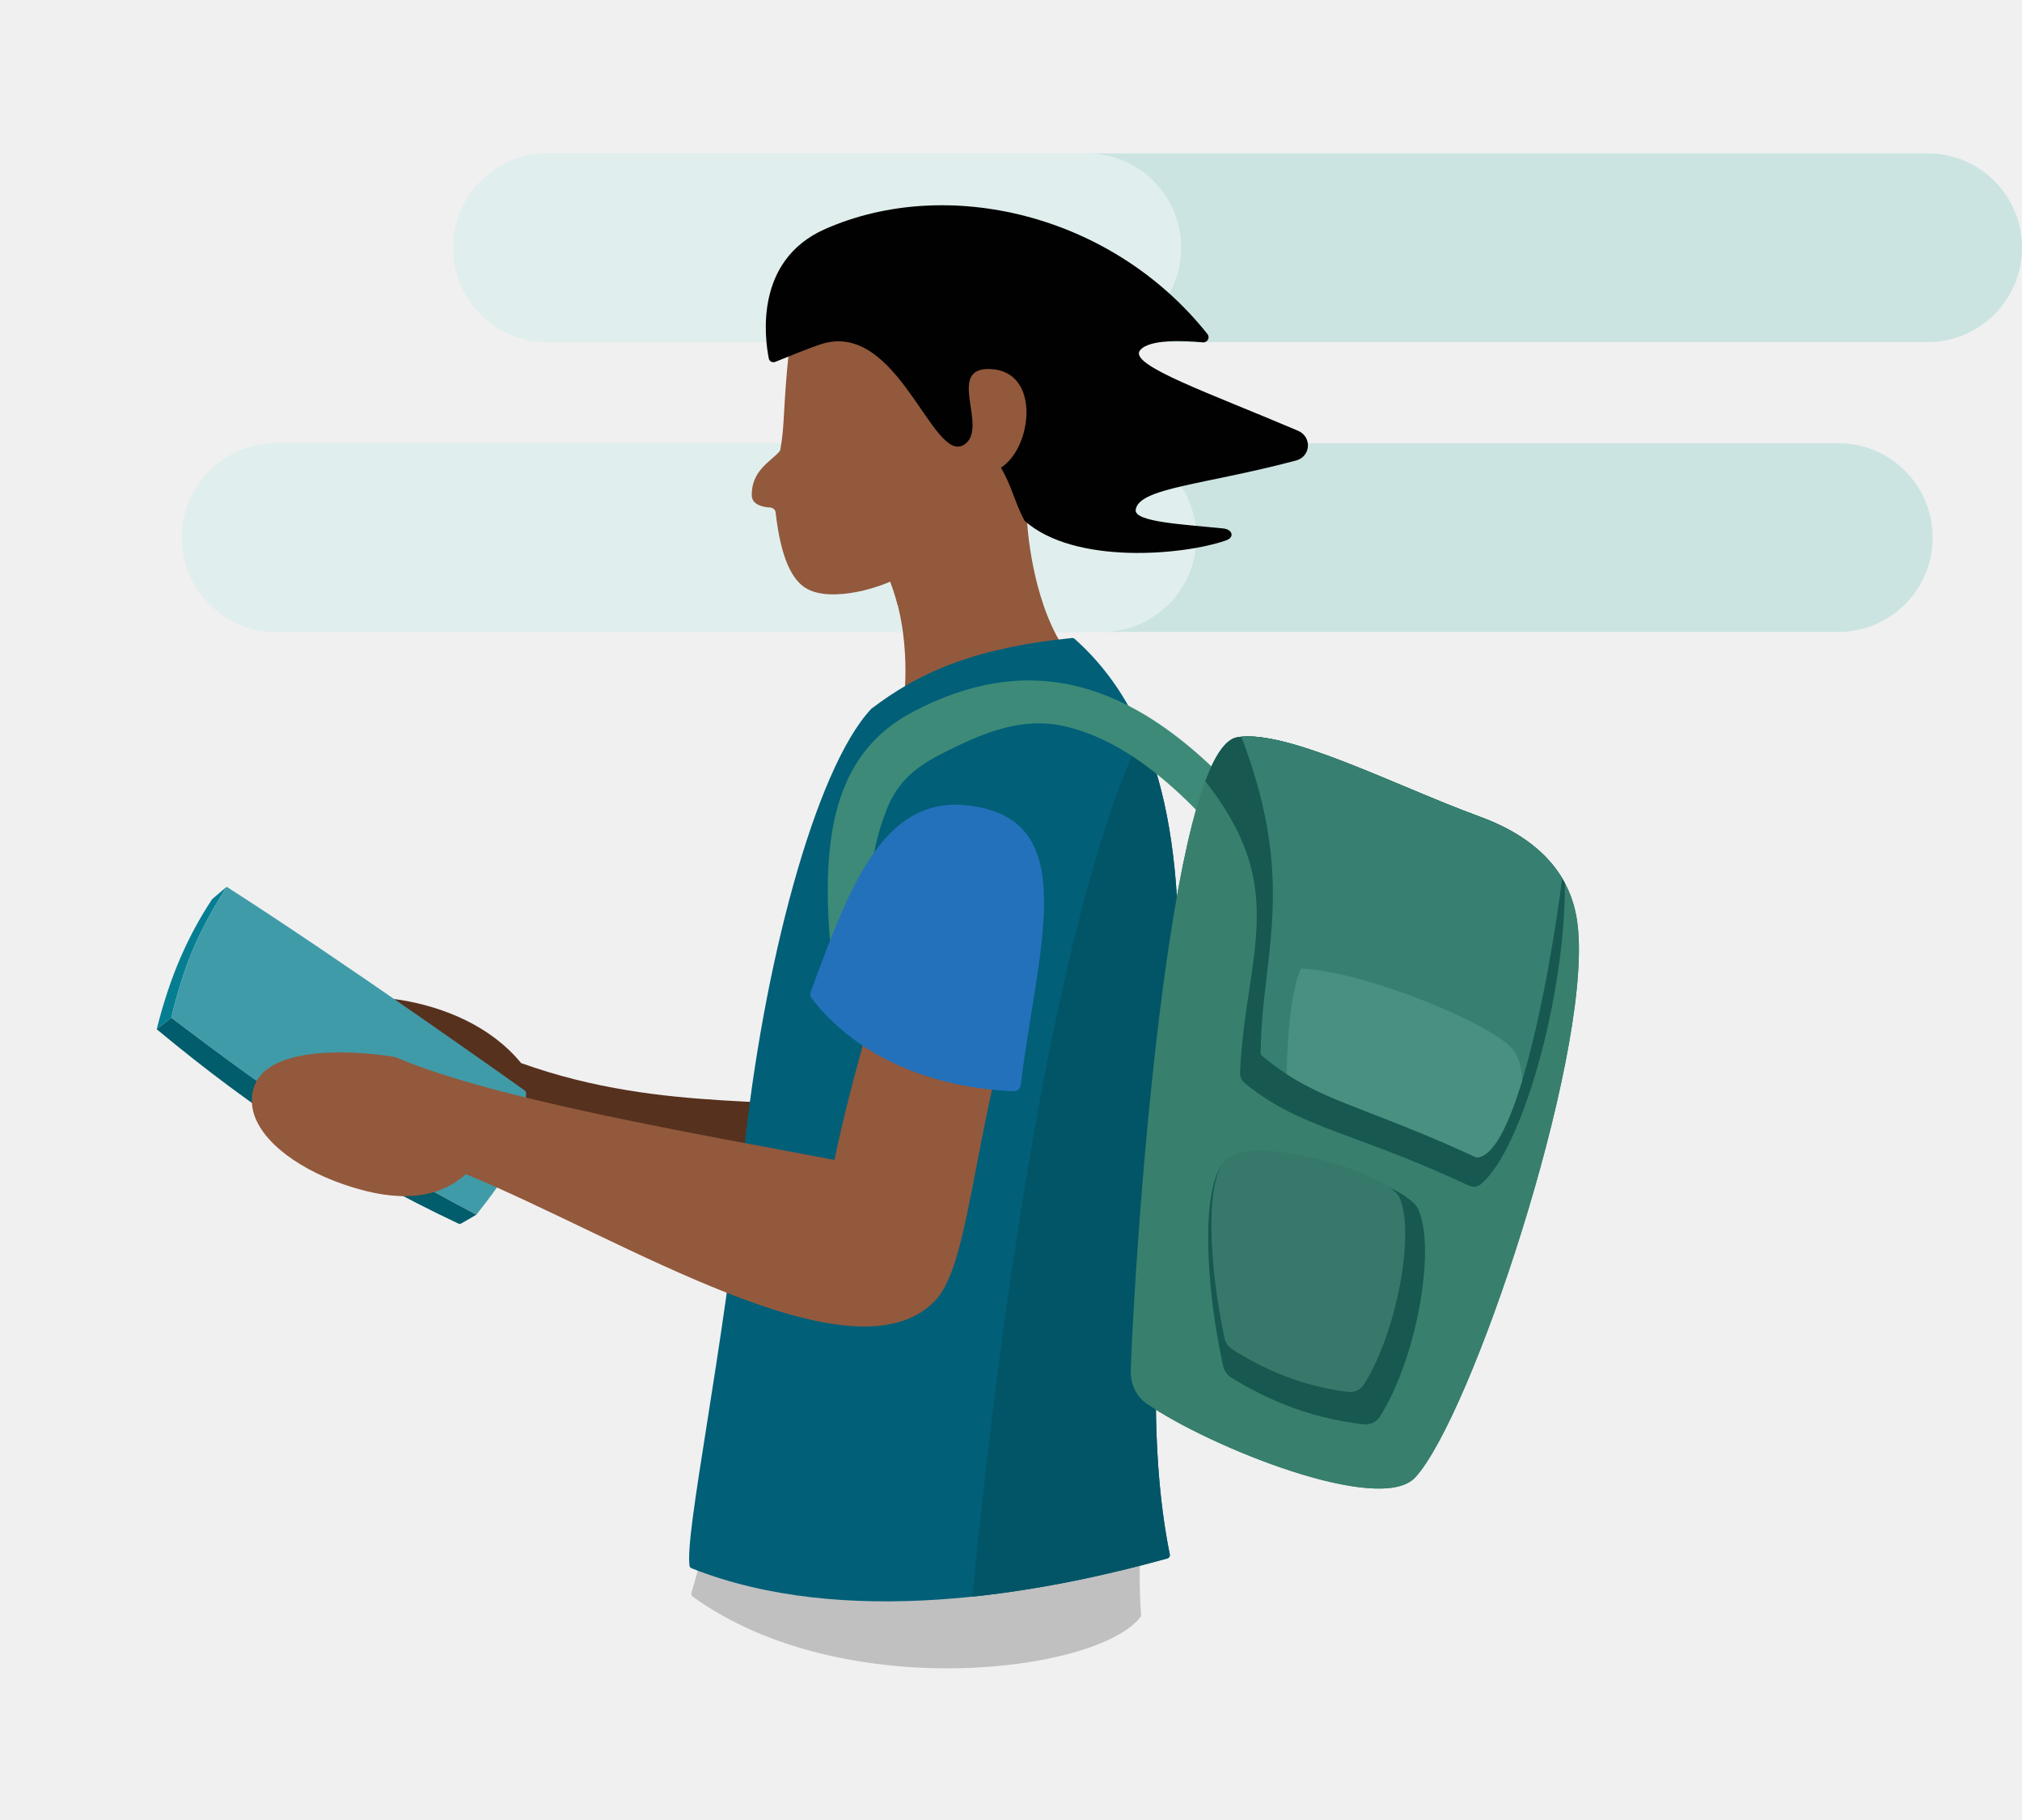
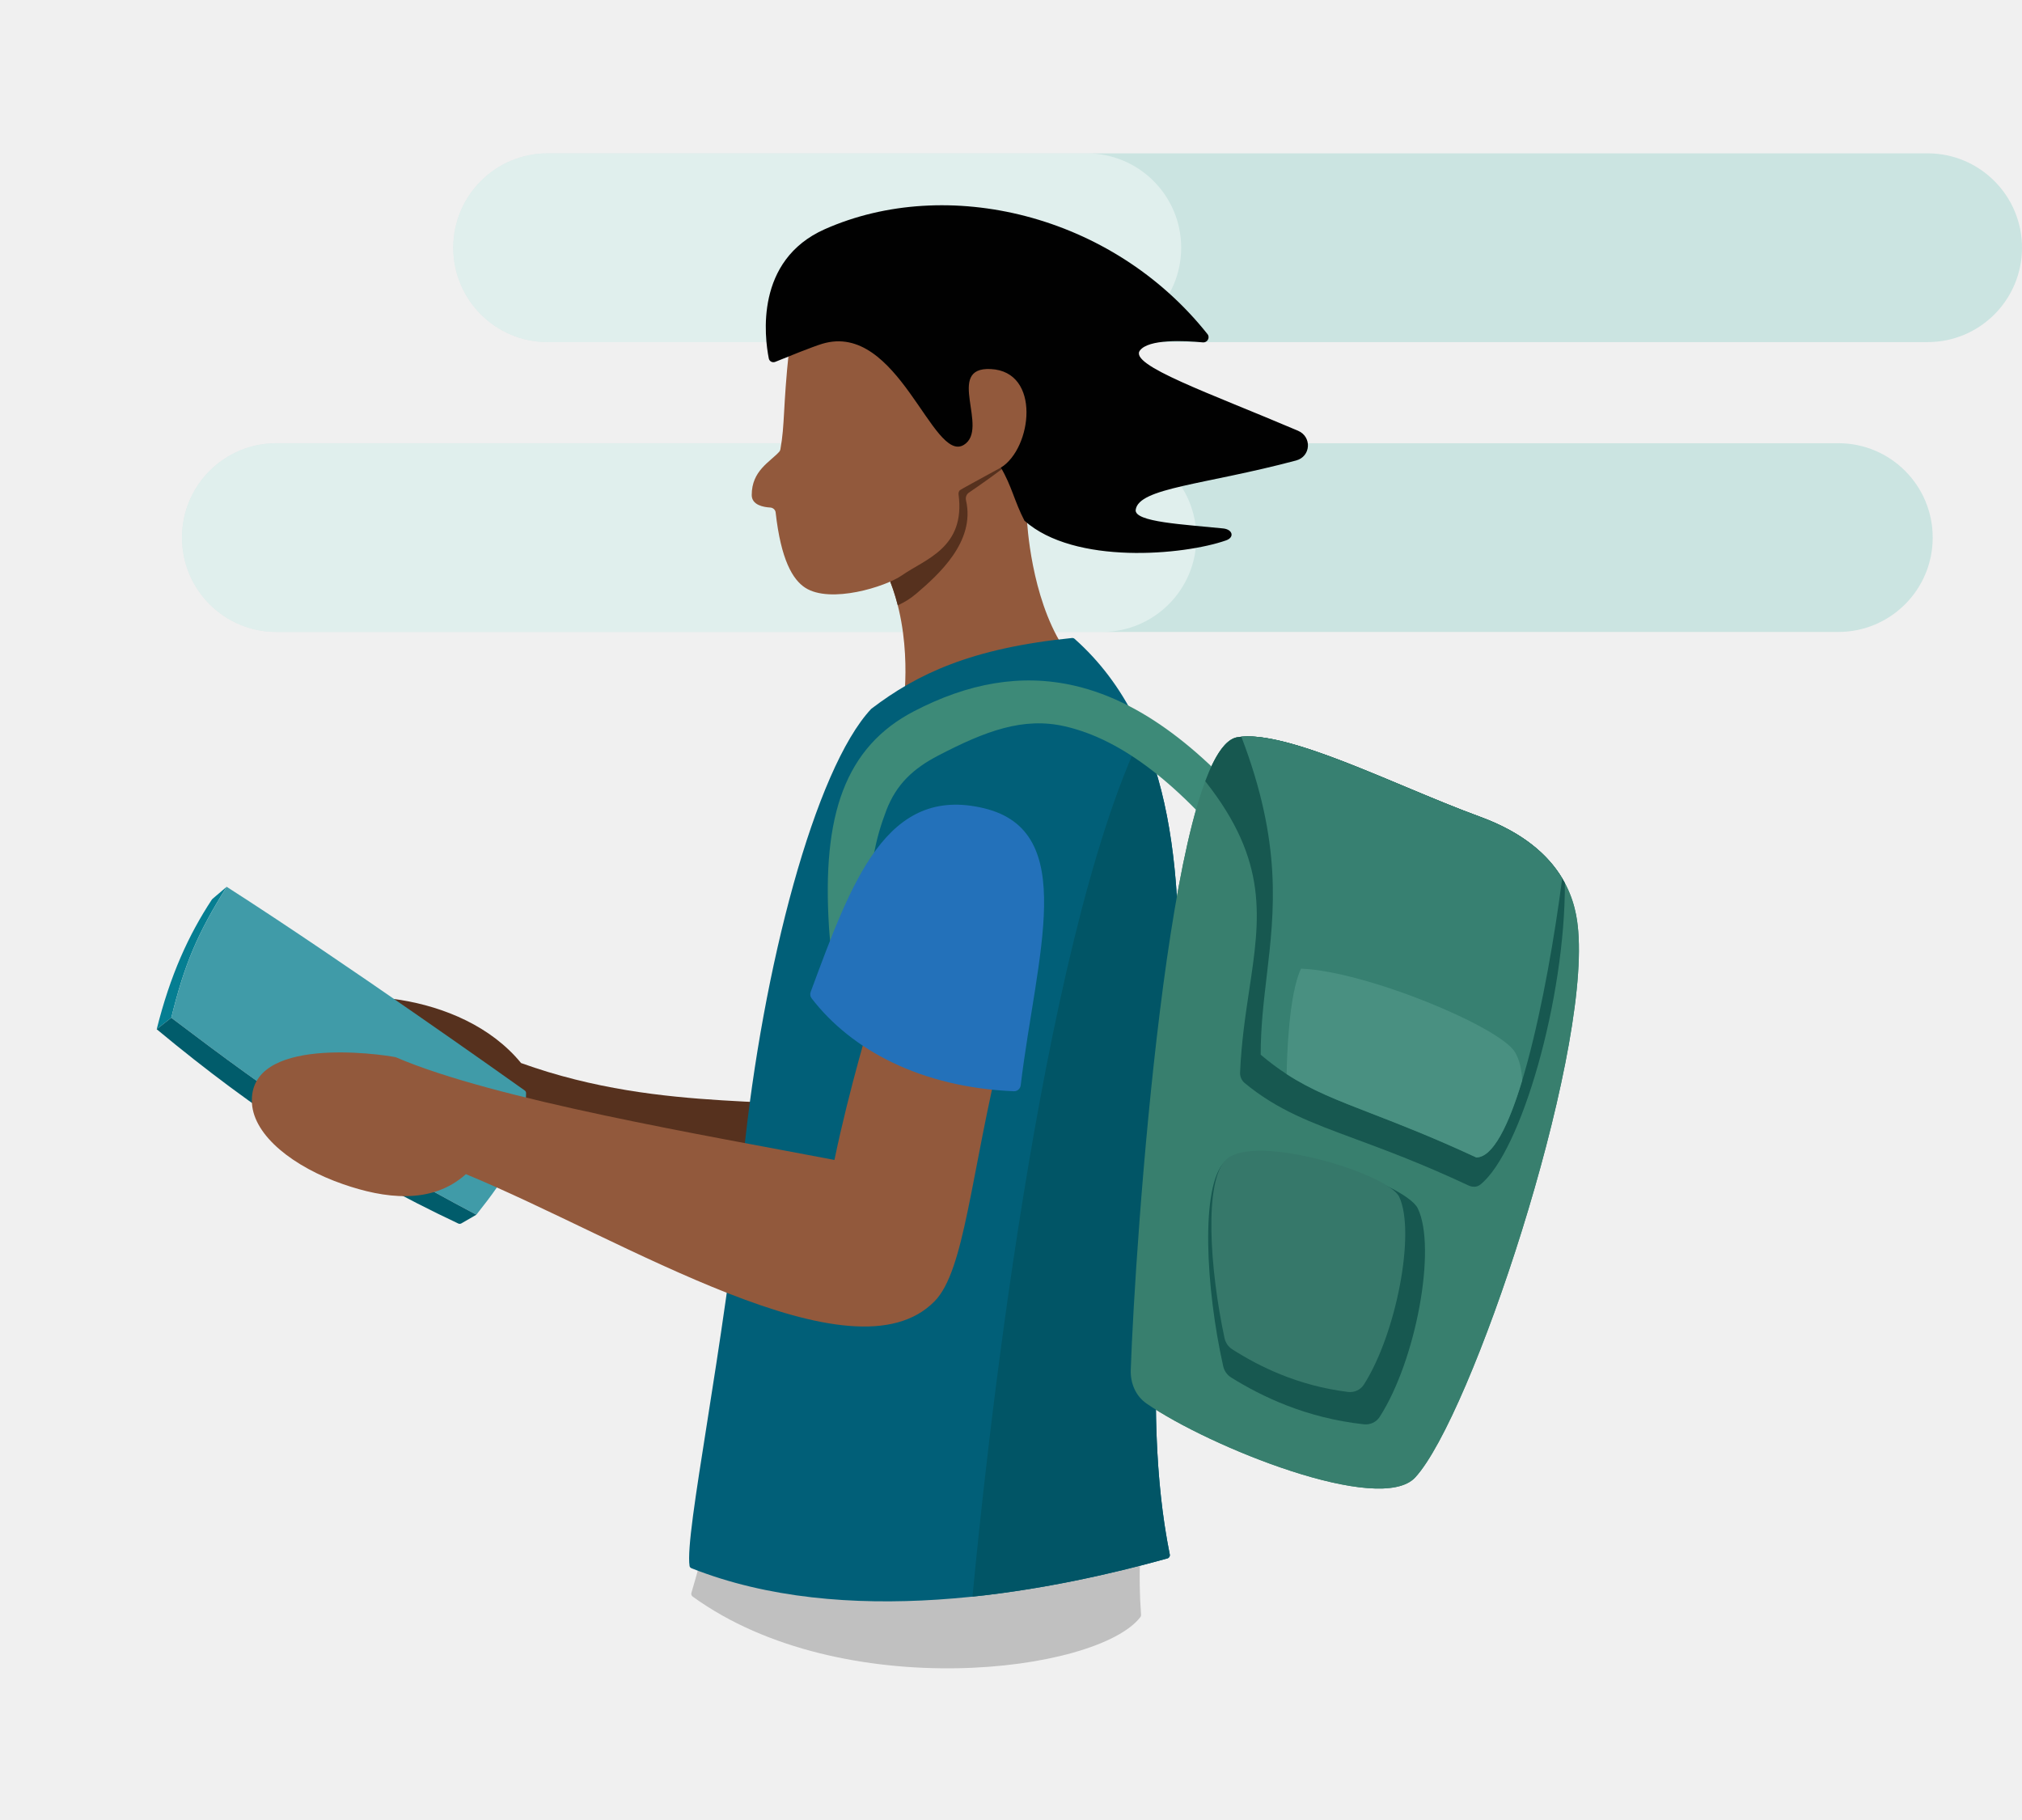
<svg xmlns="http://www.w3.org/2000/svg" width="1200" height="1080" viewBox="0 0 1200 1080" fill="none">
  <path fill-rule="evenodd" clip-rule="evenodd" d="M269 147C269 116.072 294.072 91 325 91H1144C1174.93 91 1200 116.072 1200 147C1200 177.928 1174.93 203 1144 203H325C294.072 203 269 177.928 269 147Z" fill="#5FC2B7" fill-opacity="0.25" />
  <path fill-rule="evenodd" clip-rule="evenodd" d="M269 147C269 116.072 294.072 91 325 91H645C675.928 91 701 116.072 701 147C701 177.928 675.928 203 645 203H325C294.072 203 269 177.928 269 147Z" fill="white" fill-opacity="0.4" />
  <path fill-rule="evenodd" clip-rule="evenodd" d="M108 319C108 288.072 133.072 263 164 263H1091C1121.93 263 1147 288.072 1147 319C1147 349.928 1121.93 375 1091 375H164C133.072 375 108 349.928 108 319Z" fill="#5FC2B7" fill-opacity="0.25" />
  <path fill-rule="evenodd" clip-rule="evenodd" d="M108 319C108 288.072 133.072 263 164 263H654C684.928 263 710 288.072 710 319C710 349.928 684.928 375 654 375H164C133.072 375 108 349.928 108 319Z" fill="white" fill-opacity="0.4" />
  <path d="M628.9 387.733L540.663 418.486C538.515 419.235 536.287 417.437 536.519 415.174C538.043 400.287 540.239 355.086 515.926 322.411C514.932 321.075 515.141 319.174 516.448 318.143L600 255C601.541 253.784 610.21 258.204 611 260L609.097 304.408C609.078 304.867 609.188 305.319 609.274 305.77C609.301 305.917 609.319 306.067 609.325 306.217C609.565 311.608 611.992 353.526 630.46 383.15C631.507 384.83 630.769 387.081 628.9 387.733Z" fill="#92593C" />
-   <path d="M613.034 264.625C613.034 264.625 591.254 281.353 575.008 292.323C573.526 293.324 572.899 295.178 573.302 296.921C578.973 321.441 556.903 341.04 543.835 352.235C540.414 355.166 536.694 357.462 532.807 359.207C529.62 346.628 524.373 333.763 515.926 322.411C514.932 321.075 515.141 319.174 516.448 318.143L600 255C601.541 253.784 610.21 258.204 611 260L613.034 264.625Z" fill="#92593C" />
+   <path d="M613.034 264.625C613.034 264.625 591.254 281.353 575.008 292.323C573.526 293.324 572.899 295.178 573.302 296.921C578.973 321.441 556.903 341.04 543.835 352.235C540.414 355.166 536.694 357.462 532.807 359.207C529.62 346.628 524.373 333.763 515.926 322.411C514.932 321.075 515.141 319.174 516.448 318.143L600 255C601.541 253.784 610.21 258.204 611 260L613.034 264.625Z" fill="#56311E" />
  <path d="M463.137 266.685C465.874 251.554 464.589 242.377 468.261 207.745C468.374 206.679 469.051 205.736 470.032 205.303L555.439 167.574C556.848 166.952 558.474 167.5 559.235 168.792C559.366 169.015 559.491 169.243 559.65 169.447L626.821 255.702C627.961 257.166 627.543 259.287 625.911 260.169C613.794 266.719 570.143 290.335 569.626 290.91C569.026 291.577 568.763 292.494 568.88 293.383C573.075 325.076 549.088 331.756 535.403 341.33C525.484 348.27 492.75 358.388 477.871 348.765C470.456 343.97 463.464 332.217 460.321 304.084C460.141 302.469 458.724 301.26 457.101 301.169C453.029 300.943 446.129 299.682 446.129 293.742C446.129 279.332 456.84 274.231 462.468 268.065C462.818 267.681 463.044 267.196 463.137 266.685Z" fill="#92593C" />
  <path d="M410.335 945.213C419.347 915.105 419.347 906.925 419.347 906.925L485.195 570.062C485.373 569.148 486.16 568.478 487.091 568.447L648.584 563.064C649.655 563.028 650.564 563.843 650.645 564.911L677.25 915.352C677.25 915.352 675.305 933.338 677.193 958.238C677.229 958.71 677.118 959.163 676.829 959.539C651.332 992.752 499.513 1011.49 411.062 947.413C410.377 946.917 410.092 946.023 410.335 945.213Z" fill="#C0C0C0" />
  <path d="M309.242 630.819C396.036 662.048 472.911 648.169 512.093 662.048L494.734 726.489C494.734 726.489 388.154 703.712 294.416 665.048C273.943 683.484 245.74 679.409 221.504 670.996C192.306 660.86 160.327 609.582 176.818 599.094C198.641 585.214 273.532 587.197 309.242 630.819Z" fill="#56311E" />
  <path d="M101.65 603.949C109.434 572.179 117.1 554.053 134.518 526.226C131.545 528.762 127.103 532.549 126.083 533.419C125.94 533.541 125.816 533.681 125.713 533.838C111.947 554.771 101.043 578.541 93 610.757L101.65 603.949Z" fill="#057E92" />
  <path fill-rule="evenodd" clip-rule="evenodd" d="M134.518 526.226C203.545 570.422 301.801 640.256 311.448 647.125C311.975 647.5 312.219 648.068 312.214 648.715C311.983 682.6 300.412 698.353 282.716 720.816C205.446 679.969 164.504 651.603 101.65 603.949C109.434 572.179 117.1 554.053 134.518 526.226Z" fill="#409BA8" />
  <path d="M282.716 720.816C205.446 679.969 164.504 651.603 101.65 603.949L93 610.757C152.111 659.877 206.081 694.95 271.963 726.042C272.556 726.322 273.249 726.295 273.817 725.967C275.632 724.916 279.798 722.505 282.716 720.816Z" fill="#015C6B" />
  <path d="M839.925 876.687C819.051 899.418 717.641 858.574 680.47 832.884C673.922 828.358 670.803 820.762 671.075 812.807C673.594 739.222 693.593 444.468 734.285 437.496C763.547 432.482 829.015 466.7 878.116 484.587C931.184 503.92 935.535 539.1 936.638 552.499C943.086 630.819 873.155 840.501 839.925 876.687Z" fill="#387F6E" />
  <path d="M692.826 924.771C615.252 946.322 500.8 966.484 410.383 930.604C409.783 930.366 409.341 929.911 409.242 929.273C406.197 909.73 429.472 802.282 441.169 686.833C452.611 573.907 483.745 456.279 516.944 420.758C517.019 420.677 517.097 420.608 517.184 420.541C544.302 399.873 576.517 384.612 636.201 378.594C636.752 378.538 637.319 378.72 637.733 379.088C758.801 486.64 658.162 743.899 694.235 922.458C694.443 923.489 693.839 924.489 692.826 924.771Z" fill="#015F78" />
  <path d="M577.154 947.455C619.301 943.046 659.472 934.037 692.826 924.771C693.839 924.489 694.443 923.489 694.235 922.458C680.406 854.004 686.669 773.985 692.831 695.268C700.39 598.689 707.796 504.071 677.752 435.181C616.496 563.028 584.364 870.886 577.154 947.455Z" fill="#015566" />
  <path fill-rule="evenodd" clip-rule="evenodd" d="M637.419 406.829C648.553 409.368 659.493 413.47 670.306 419.072C689.801 429.173 708.884 444.151 727.952 463.636L710.224 480.966C692.009 462.353 674.694 449.093 657.907 440.572C649.112 436.108 640.463 432.945 631.904 430.994C607.317 425.388 584.917 433.703 556.73 448.401C542.223 455.966 531.996 465.177 525.98 480.966C519.758 497.297 514.775 516.91 516.713 548.374C517.266 557.353 518.628 566.747 519.885 574.008C520.508 577.611 521.095 580.632 521.524 582.74C521.738 583.793 521.912 584.616 522.031 585.166C522.09 585.441 522.136 585.648 522.165 585.782L522.197 585.927L522.204 585.959C522.204 585.959 522.204 585.957 510.109 588.685C498.014 591.412 498.013 591.41 498.013 591.41L498.007 591.383L497.994 591.325L497.949 591.122C497.911 590.948 497.856 590.7 497.788 590.382C497.651 589.746 497.457 588.83 497.223 587.677C496.754 585.374 496.121 582.112 495.449 578.231C494.115 570.523 492.592 560.142 491.961 549.896C489.93 516.919 492.213 490.349 500.25 469.255C508.493 447.619 522.53 432.435 542.245 422.154C574.466 405.352 605.905 399.644 637.419 406.829Z" fill="#3D8A78" />
  <path d="M839.925 876.687C819.051 899.418 717.641 858.574 680.47 832.884C673.922 828.358 670.803 820.762 671.075 812.807C673.594 739.222 693.593 444.468 734.285 437.496C763.547 432.482 829.015 466.7 878.116 484.587C931.184 503.92 935.535 539.1 936.638 552.499C943.086 630.819 873.155 840.501 839.925 876.687Z" fill="#387F6E" />
  <path d="M741.399 587.394C739.15 602.327 736.738 618.346 735.946 636.423C735.841 638.821 736.851 641.169 738.703 642.696C758.223 658.79 777.525 665.942 804.45 675.917C822.562 682.628 844.124 690.616 871.523 703.465C873.785 704.526 876.475 704.567 878.436 703.019C902.691 683.872 928.973 592.569 928.708 523.992C921.327 510.196 906.876 495.064 878.116 484.587C864.245 479.534 849.068 473.178 833.77 466.771C794.915 450.498 755.281 433.898 734.285 437.496C727.356 438.683 721.027 448.214 715.282 463.577C752.893 511.057 747.81 544.809 741.399 587.394Z" fill="#175850" />
  <path d="M751.736 579.376C749.945 594.59 748.174 609.636 748.174 625.862C768.69 643.26 786.479 650.144 813.995 660.791C830.381 667.132 850.217 674.807 876.134 686.833C898.494 686.833 918.343 588.903 927.131 521.207C919.331 508.192 904.952 494.363 878.116 484.587C864.245 479.534 849.068 473.178 833.77 466.771C796.364 451.104 758.235 435.135 736.71 437.177C761.009 500.617 756.308 540.544 751.736 579.376Z" fill="#378071" />
  <path d="M903.36 641.215C895.246 668.034 885.931 686.833 876.134 686.833C850.217 674.807 830.381 667.132 813.995 660.791C793.515 652.866 778.424 647.027 763.586 637.385C763.777 625.977 764.947 589.847 772.11 574.805C810.639 576.263 890.151 609.333 899.112 624.375C901.851 628.971 903.101 634.821 903.36 641.215Z" fill="#499081" />
  <path d="M725.954 810.782C715.626 764.88 712.173 703.304 726.95 689.312C745.871 671.395 833.978 701.684 841.415 717.071C852.681 740.377 840.518 807.069 818.786 840.81C816.752 843.967 813.082 845.595 809.349 845.184C774.942 841.403 748.814 828.692 730.668 817.427C728.267 815.936 726.574 813.54 725.954 810.782Z" fill="#175850" />
  <path d="M726.715 794.025C717.918 752.884 714.459 700.544 727.658 688.122C744.617 672.161 823.927 696.36 830.412 710.261C840.172 731.186 828.809 791.207 809.423 821.636C807.391 824.827 803.677 826.449 799.923 825.98C769.972 822.232 747.216 810.839 731.325 800.699C728.952 799.184 727.303 796.778 726.715 794.025Z" fill="#36786A" />
  <path d="M495.217 688.32C504.144 645.194 517.536 601.573 517.536 601.573L594.411 621.896C576.06 696.747 572.588 753.779 554.733 772.094C506.128 821.951 370.233 735.412 276.495 696.747C256.022 715.184 227.819 711.109 203.583 702.696C174.385 692.56 150.668 674.115 149.522 654.613C147.163 614.461 224.927 625.366 234.834 627.349C293.358 652.63 420.326 673.945 495.217 688.32Z" fill="#92593C" />
  <path d="M584.008 479.63C526.13 465.667 505.567 522.573 481.104 588.632C480.636 589.898 480.828 591.321 481.65 592.391C505.19 623.039 546.514 645.236 601.662 647.548C603.734 647.635 605.513 646.089 605.76 644.029C615.083 566.547 640.653 493.296 584.008 479.63Z" fill="#2371BA" />
  <path d="M489.5 136C447.911 154.444 453.75 200.082 456.258 212.713C456.61 214.484 458.469 215.393 460.14 214.709C466.833 211.972 482.353 205.694 488 204C533 190.5 553.5 275.339 572 264C587.5 254.5 560.516 217.626 588 219C618 220.5 612.5 266 594 277.5C600.5 288.5 602 297.5 608 309C637.693 335.393 702.421 329.473 727.557 320.697C732.861 318.845 731.519 314.157 725.931 313.582C702.806 311.2 672.953 309.83 674 302.5C675.869 289.417 714.796 287.745 769.17 273.266C778.003 270.914 778.724 259.175 770.315 255.592C717.333 233.018 669.965 216.713 676.5 208C681.655 201.127 702.643 202.105 713.856 203.172C716.511 203.424 718.28 200.365 716.622 198.277C659.841 126.766 561.765 103.952 489.5 136Z" fill="#010101" />
</svg>
